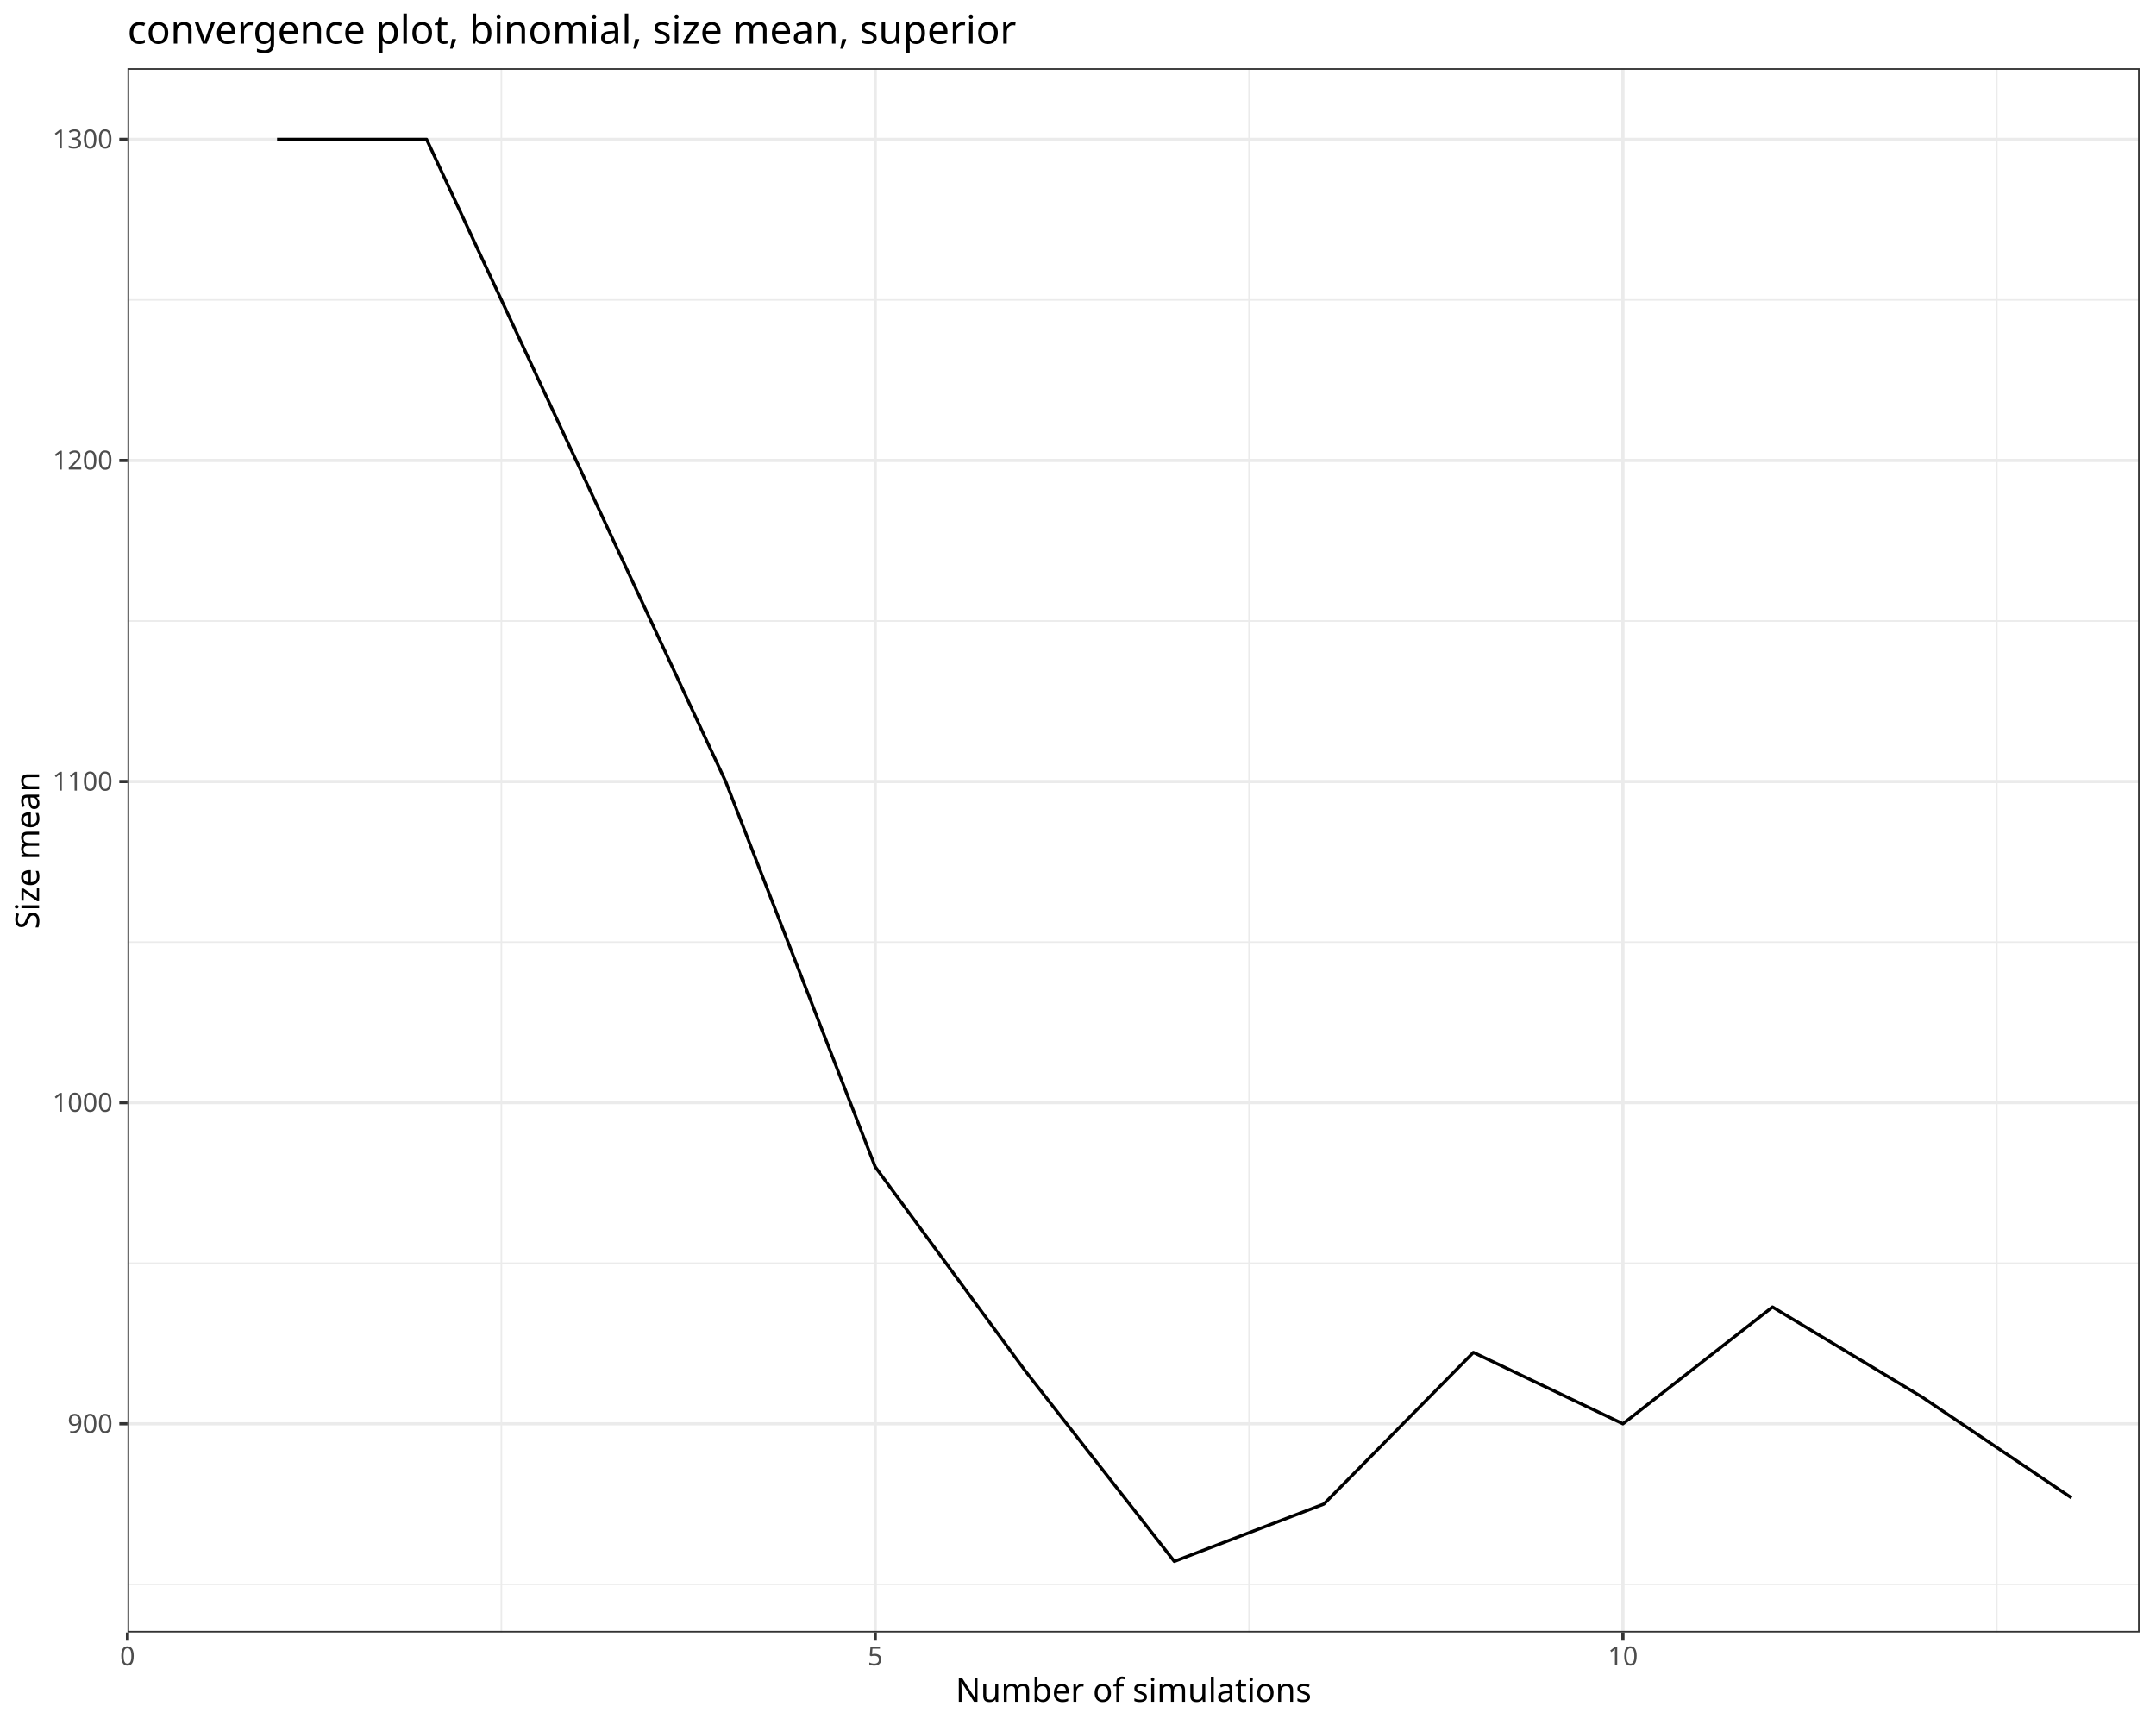
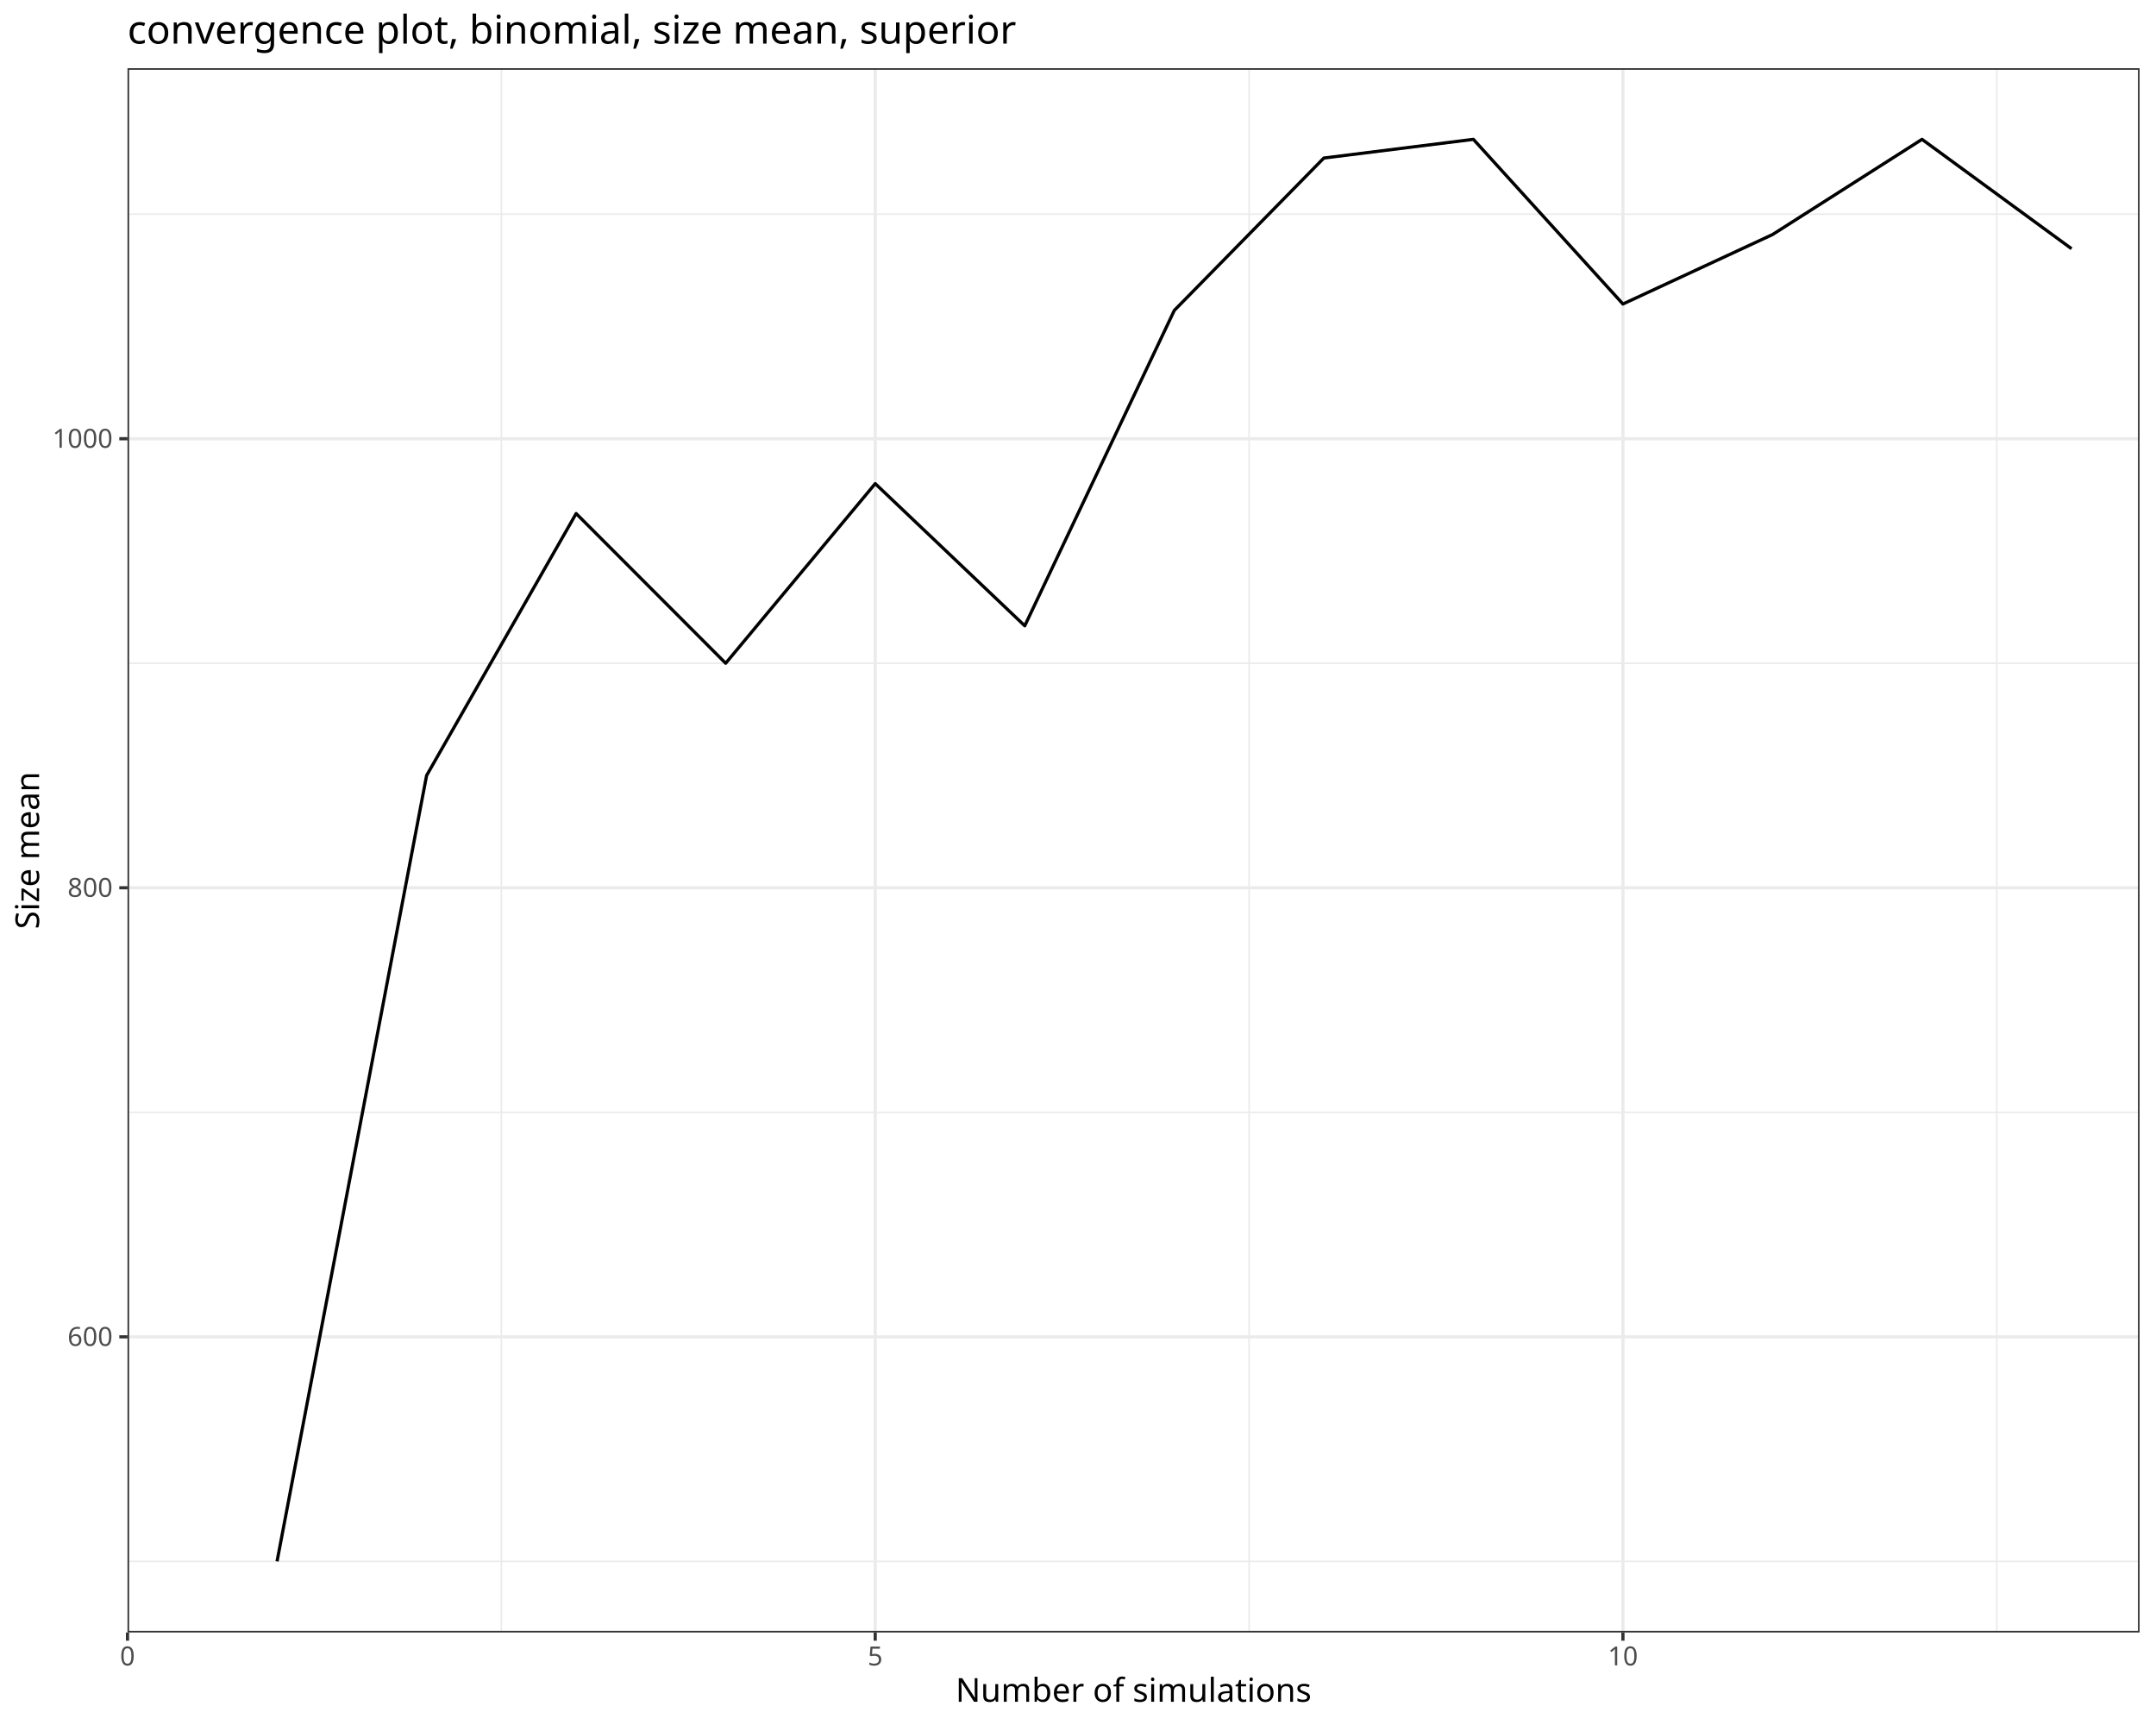
<svg xmlns="http://www.w3.org/2000/svg" class="svglite" data-engine-version="2.0" width="720.00pt" height="576.00pt" viewBox="0 0 720.00 576.00">
  <defs>
    <style type="text/css">
    .svglite line, .svglite polyline, .svglite polygon, .svglite path, .svglite rect, .svglite circle {
      fill: none;
      stroke: #000000;
      stroke-linecap: round;
      stroke-linejoin: round;
      stroke-miterlimit: 10.00;
    }
  </style>
  </defs>
  <rect width="100%" height="100%" style="stroke: none; fill: #FFFFFF;" />
  <defs>
    <clipPath id="cpMC4wMHw3MjAuMDB8MC4wMHw1NzYuMDA=">
      <rect x="0.00" y="0.00" width="720.00" height="576.00" />
    </clipPath>
  </defs>
  <g clip-path="url(#cpMC4wMHw3MjAuMDB8MC4wMHw1NzYuMDA=)">
    <rect x="0.00" y="0.00" width="720.00" height="576.00" style="stroke-width: 1.07; stroke: #FFFFFF; fill: #FFFFFF;" />
  </g>
  <defs>
    <clipPath id="cpNDIuNTh8NzE0LjUyfDIyLjc4fDU0NS4xMQ==">
      <rect x="42.58" y="22.78" width="671.94" height="522.33" />
    </clipPath>
  </defs>
  <g clip-path="url(#cpNDIuNTh8NzE0LjUyfDIyLjc4fDU0NS4xMQ==)">
    <rect x="42.58" y="22.78" width="671.94" height="522.33" style="stroke-width: 1.07; stroke: none; fill: #FFFFFF;" />
-     <polyline points="42.58,529.03 714.52,529.03 " style="stroke-width: 0.53; stroke: #EBEBEB; stroke-linecap: butt;" />
-     <polyline points="42.58,421.81 714.52,421.81 " style="stroke-width: 0.53; stroke: #EBEBEB; stroke-linecap: butt;" />
-     <polyline points="42.58,314.58 714.52,314.58 " style="stroke-width: 0.53; stroke: #EBEBEB; stroke-linecap: butt;" />
-     <polyline points="42.58,207.36 714.52,207.36 " style="stroke-width: 0.53; stroke: #EBEBEB; stroke-linecap: butt;" />
-     <polyline points="42.58,100.14 714.52,100.14 " style="stroke-width: 0.53; stroke: #EBEBEB; stroke-linecap: butt;" />
+     <polyline points="42.58,521.37 714.52,521.37 " style="stroke-width: 0.53; stroke: #EBEBEB; stroke-linecap: butt;" />
+     <polyline points="42.58,371.42 714.52,371.42 " style="stroke-width: 0.53; stroke: #EBEBEB; stroke-linecap: butt;" />
+     <polyline points="42.58,221.47 714.52,221.47 " style="stroke-width: 0.53; stroke: #EBEBEB; stroke-linecap: butt;" />
+     <polyline points="42.58,71.52 714.52,71.52 " style="stroke-width: 0.53; stroke: #EBEBEB; stroke-linecap: butt;" />
    <polyline points="167.43,545.11 167.43,22.78 " style="stroke-width: 0.53; stroke: #EBEBEB; stroke-linecap: butt;" />
    <polyline points="417.13,545.11 417.13,22.78 " style="stroke-width: 0.53; stroke: #EBEBEB; stroke-linecap: butt;" />
    <polyline points="666.83,545.11 666.83,22.78 " style="stroke-width: 0.53; stroke: #EBEBEB; stroke-linecap: butt;" />
-     <polyline points="42.58,475.42 714.52,475.42 " style="stroke-width: 1.07; stroke: #EBEBEB; stroke-linecap: butt;" />
-     <polyline points="42.58,368.19 714.52,368.19 " style="stroke-width: 1.07; stroke: #EBEBEB; stroke-linecap: butt;" />
-     <polyline points="42.58,260.97 714.52,260.97 " style="stroke-width: 1.07; stroke: #EBEBEB; stroke-linecap: butt;" />
-     <polyline points="42.58,153.75 714.52,153.75 " style="stroke-width: 1.07; stroke: #EBEBEB; stroke-linecap: butt;" />
-     <polyline points="42.58,46.53 714.52,46.53 " style="stroke-width: 1.07; stroke: #EBEBEB; stroke-linecap: butt;" />
+     <polyline points="42.58,446.39 714.52,446.39 " style="stroke-width: 1.07; stroke: #EBEBEB; stroke-linecap: butt;" />
+     <polyline points="42.58,296.44 714.52,296.44 " style="stroke-width: 1.07; stroke: #EBEBEB; stroke-linecap: butt;" />
+     <polyline points="42.58,146.49 714.52,146.49 " style="stroke-width: 1.07; stroke: #EBEBEB; stroke-linecap: butt;" />
    <polyline points="42.58,545.11 42.58,22.78 " style="stroke-width: 1.07; stroke: #EBEBEB; stroke-linecap: butt;" />
    <polyline points="292.28,545.11 292.28,22.78 " style="stroke-width: 1.07; stroke: #EBEBEB; stroke-linecap: butt;" />
    <polyline points="541.98,545.11 541.98,22.78 " style="stroke-width: 1.07; stroke: #EBEBEB; stroke-linecap: butt;" />
-     <polyline points="92.52,46.53 142.46,46.53 192.40,153.75 242.34,260.97 292.28,389.64 342.22,457.55 392.16,521.37 442.10,502.22 492.04,451.59 541.98,475.42 591.92,436.43 641.86,466.48 691.80,500.16 " style="stroke-width: 1.07; stroke-linecap: butt;" />
+     <polyline points="92.52,521.37 142.46,258.96 192.40,171.48 242.34,221.47 292.28,161.49 342.22,208.97 392.16,103.65 442.10,52.77 492.04,46.53 541.98,101.51 591.92,78.33 641.86,46.53 691.80,83.05 " style="stroke-width: 1.07; stroke-linecap: butt;" />
    <rect x="42.58" y="22.78" width="671.94" height="522.33" style="stroke-width: 1.07; stroke: #333333;" />
  </g>
  <g clip-path="url(#cpMC4wMHw3MjAuMDB8MC4wMHw1NzYuMDA=)">
-     <text x="37.65" y="478.45" text-anchor="end" style="font-size: 8.80px; fill: #4D4D4D; font-family: sans;" textLength="14.68px" lengthAdjust="spacingAndGlyphs">900</text>
-     <text x="37.65" y="371.22" text-anchor="end" style="font-size: 8.80px; fill: #4D4D4D; font-family: sans;" textLength="19.58px" lengthAdjust="spacingAndGlyphs">1000</text>
-     <text x="37.65" y="264.00" text-anchor="end" style="font-size: 8.80px; fill: #4D4D4D; font-family: sans;" textLength="19.58px" lengthAdjust="spacingAndGlyphs">1100</text>
-     <text x="37.65" y="156.78" text-anchor="end" style="font-size: 8.80px; fill: #4D4D4D; font-family: sans;" textLength="19.58px" lengthAdjust="spacingAndGlyphs">1200</text>
-     <text x="37.65" y="49.55" text-anchor="end" style="font-size: 8.80px; fill: #4D4D4D; font-family: sans;" textLength="19.58px" lengthAdjust="spacingAndGlyphs">1300</text>
-     <polyline points="39.84,475.42 42.58,475.42 " style="stroke-width: 1.07; stroke: #333333; stroke-linecap: butt;" />
-     <polyline points="39.84,368.19 42.58,368.19 " style="stroke-width: 1.07; stroke: #333333; stroke-linecap: butt;" />
-     <polyline points="39.84,260.97 42.58,260.97 " style="stroke-width: 1.07; stroke: #333333; stroke-linecap: butt;" />
-     <polyline points="39.84,153.75 42.58,153.75 " style="stroke-width: 1.07; stroke: #333333; stroke-linecap: butt;" />
-     <polyline points="39.84,46.53 42.58,46.53 " style="stroke-width: 1.07; stroke: #333333; stroke-linecap: butt;" />
+     <text x="37.65" y="449.42" text-anchor="end" style="font-size: 8.80px; fill: #4D4D4D; font-family: sans;" textLength="14.68px" lengthAdjust="spacingAndGlyphs">600</text>
+     <text x="37.65" y="299.47" text-anchor="end" style="font-size: 8.80px; fill: #4D4D4D; font-family: sans;" textLength="14.68px" lengthAdjust="spacingAndGlyphs">800</text>
+     <text x="37.65" y="149.52" text-anchor="end" style="font-size: 8.80px; fill: #4D4D4D; font-family: sans;" textLength="19.58px" lengthAdjust="spacingAndGlyphs">1000</text>
+     <polyline points="39.84,446.39 42.58,446.39 " style="stroke-width: 1.07; stroke: #333333; stroke-linecap: butt;" />
+     <polyline points="39.84,296.44 42.58,296.44 " style="stroke-width: 1.07; stroke: #333333; stroke-linecap: butt;" />
+     <polyline points="39.84,146.49 42.58,146.49 " style="stroke-width: 1.07; stroke: #333333; stroke-linecap: butt;" />
    <polyline points="42.58,547.85 42.58,545.11 " style="stroke-width: 1.07; stroke: #333333; stroke-linecap: butt;" />
    <polyline points="292.28,547.85 292.28,545.11 " style="stroke-width: 1.07; stroke: #333333; stroke-linecap: butt;" />
    <polyline points="541.98,547.85 541.98,545.11 " style="stroke-width: 1.07; stroke: #333333; stroke-linecap: butt;" />
    <text x="42.58" y="556.10" text-anchor="middle" style="font-size: 8.80px; fill: #4D4D4D; font-family: sans;" textLength="4.89px" lengthAdjust="spacingAndGlyphs">0</text>
    <text x="292.28" y="556.10" text-anchor="middle" style="font-size: 8.80px; fill: #4D4D4D; font-family: sans;" textLength="4.89px" lengthAdjust="spacingAndGlyphs">5</text>
    <text x="541.98" y="556.10" text-anchor="middle" style="font-size: 8.80px; fill: #4D4D4D; font-family: sans;" textLength="9.79px" lengthAdjust="spacingAndGlyphs">10</text>
    <text x="378.55" y="568.24" text-anchor="middle" style="font-size: 11.00px; font-family: sans;" textLength="109.45px" lengthAdjust="spacingAndGlyphs">Number of simulations</text>
    <text transform="translate(13.05,283.95) rotate(-90)" text-anchor="middle" style="font-size: 11.00px; font-family: sans;" textLength="51.98px" lengthAdjust="spacingAndGlyphs">Size mean</text>
    <text x="42.58" y="14.56" style="font-size: 13.20px; font-family: sans;" textLength="279.58px" lengthAdjust="spacingAndGlyphs">convergence plot, binomial, size mean, superior</text>
  </g>
</svg>
